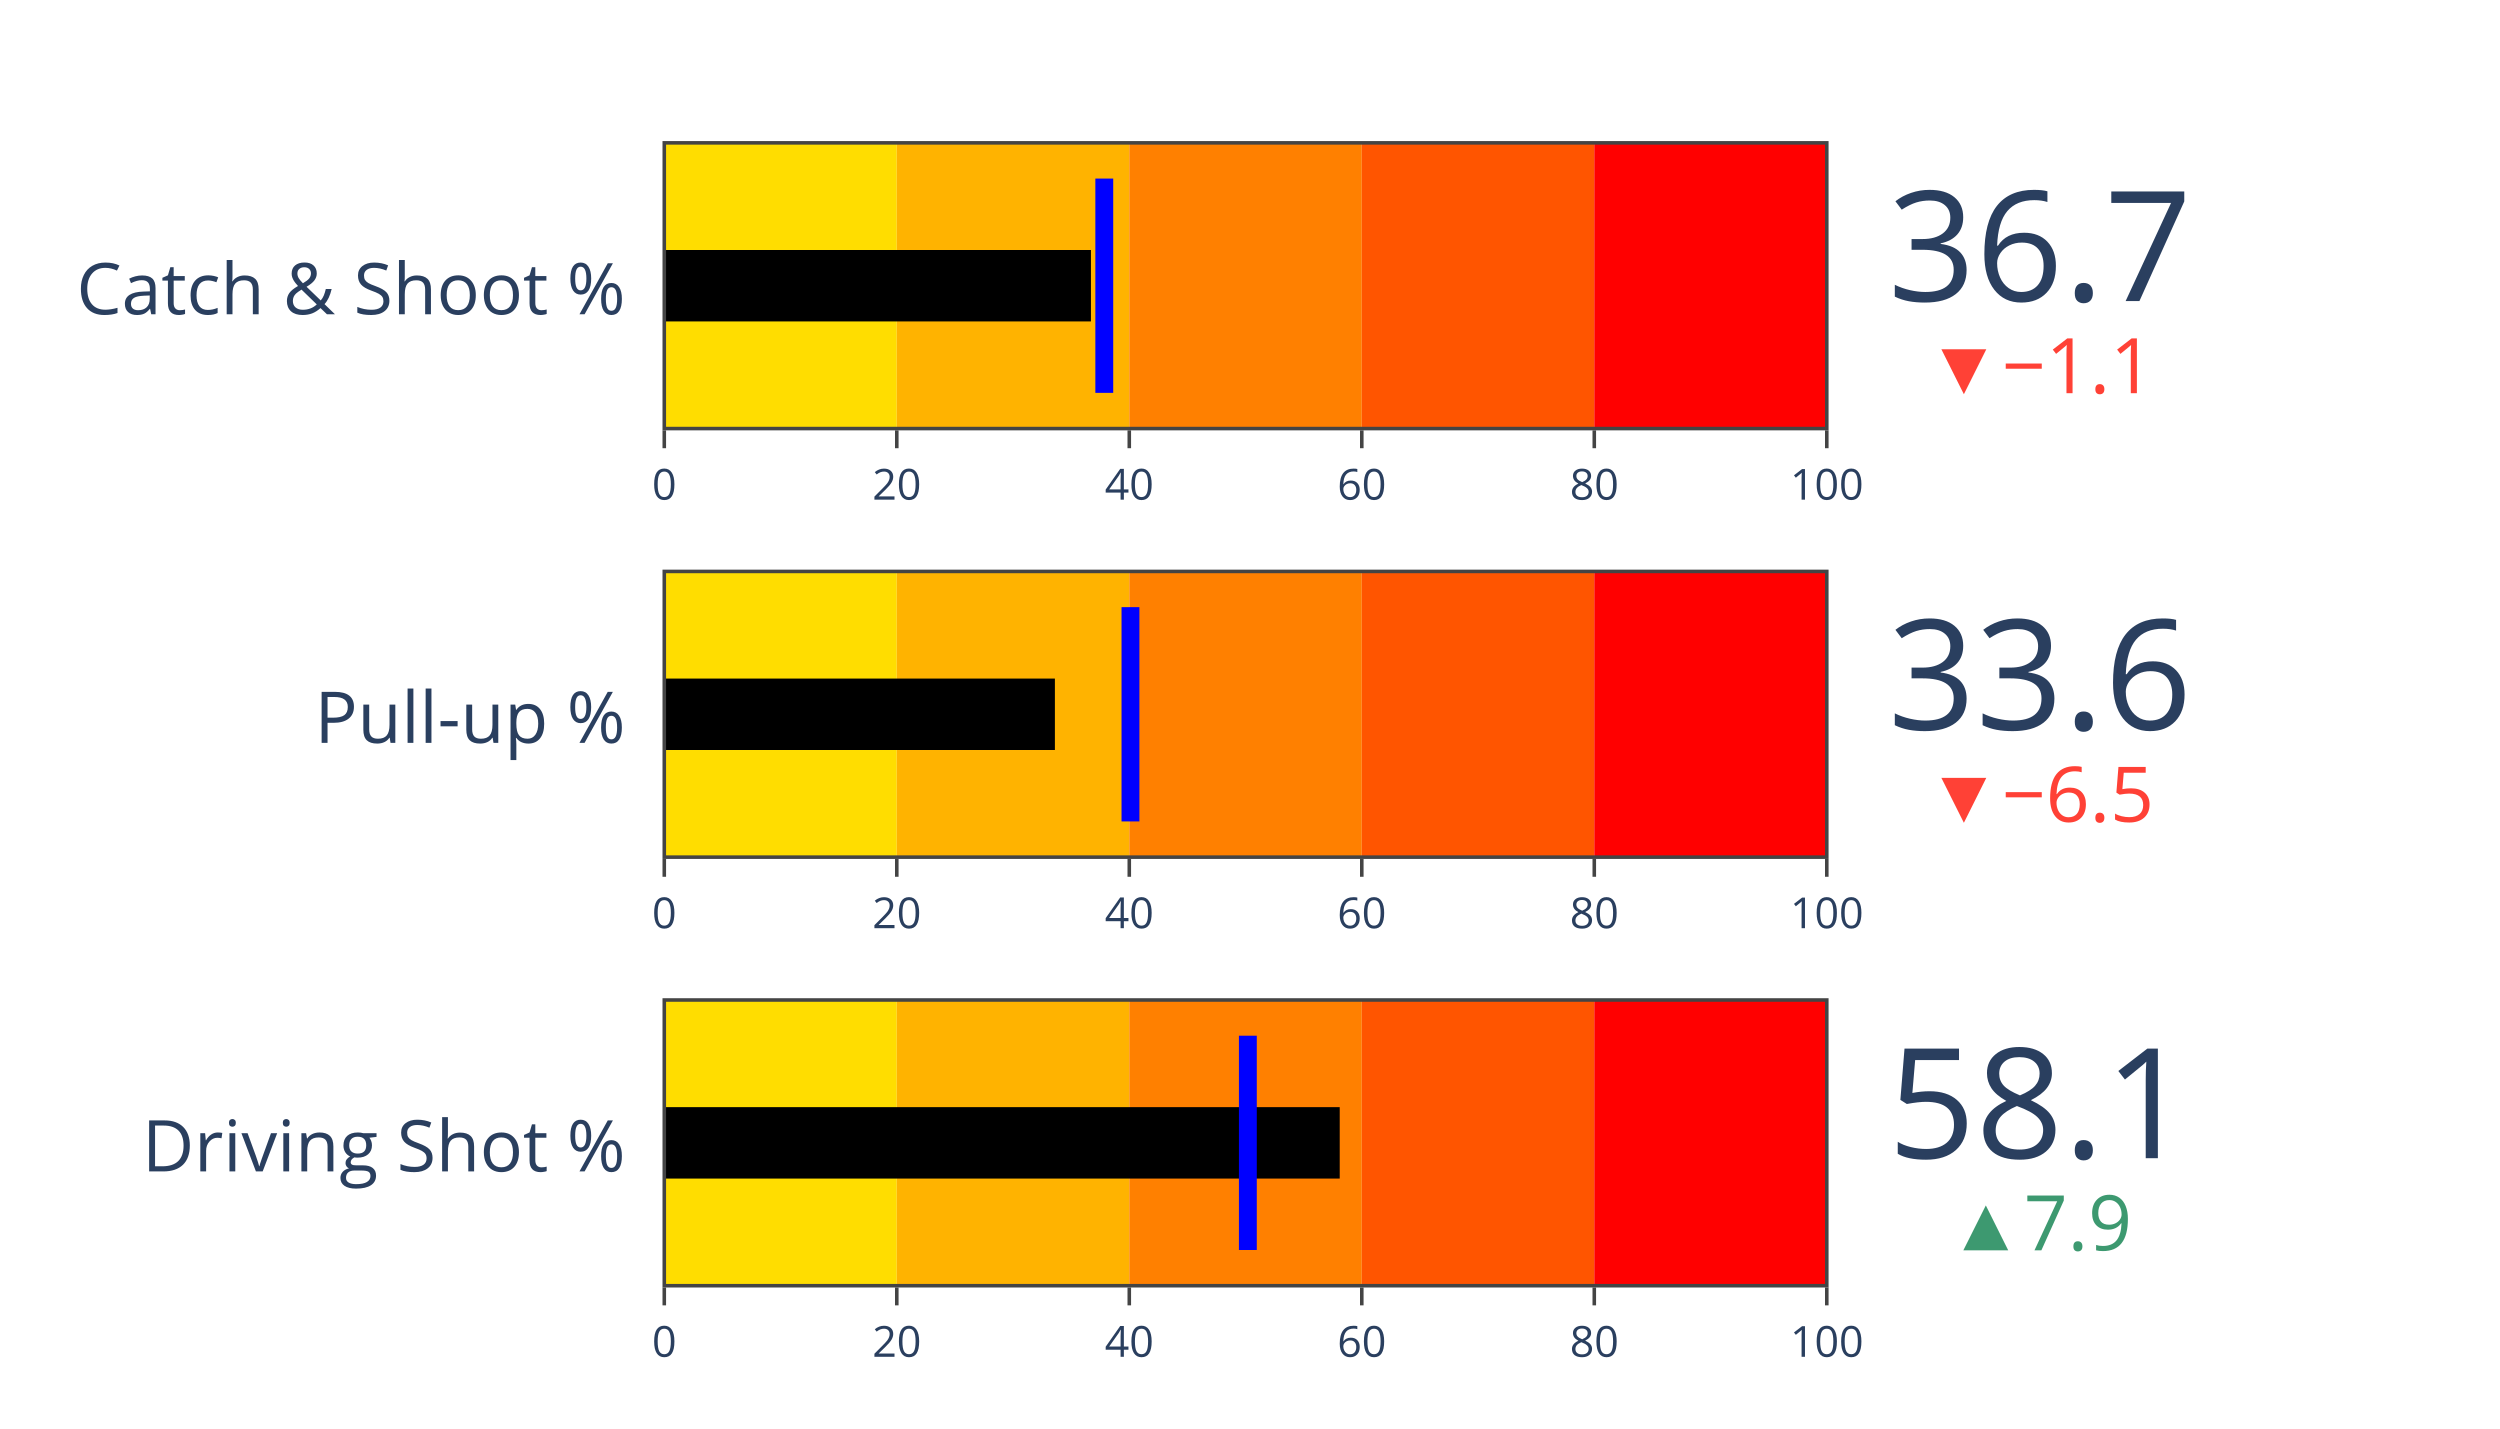
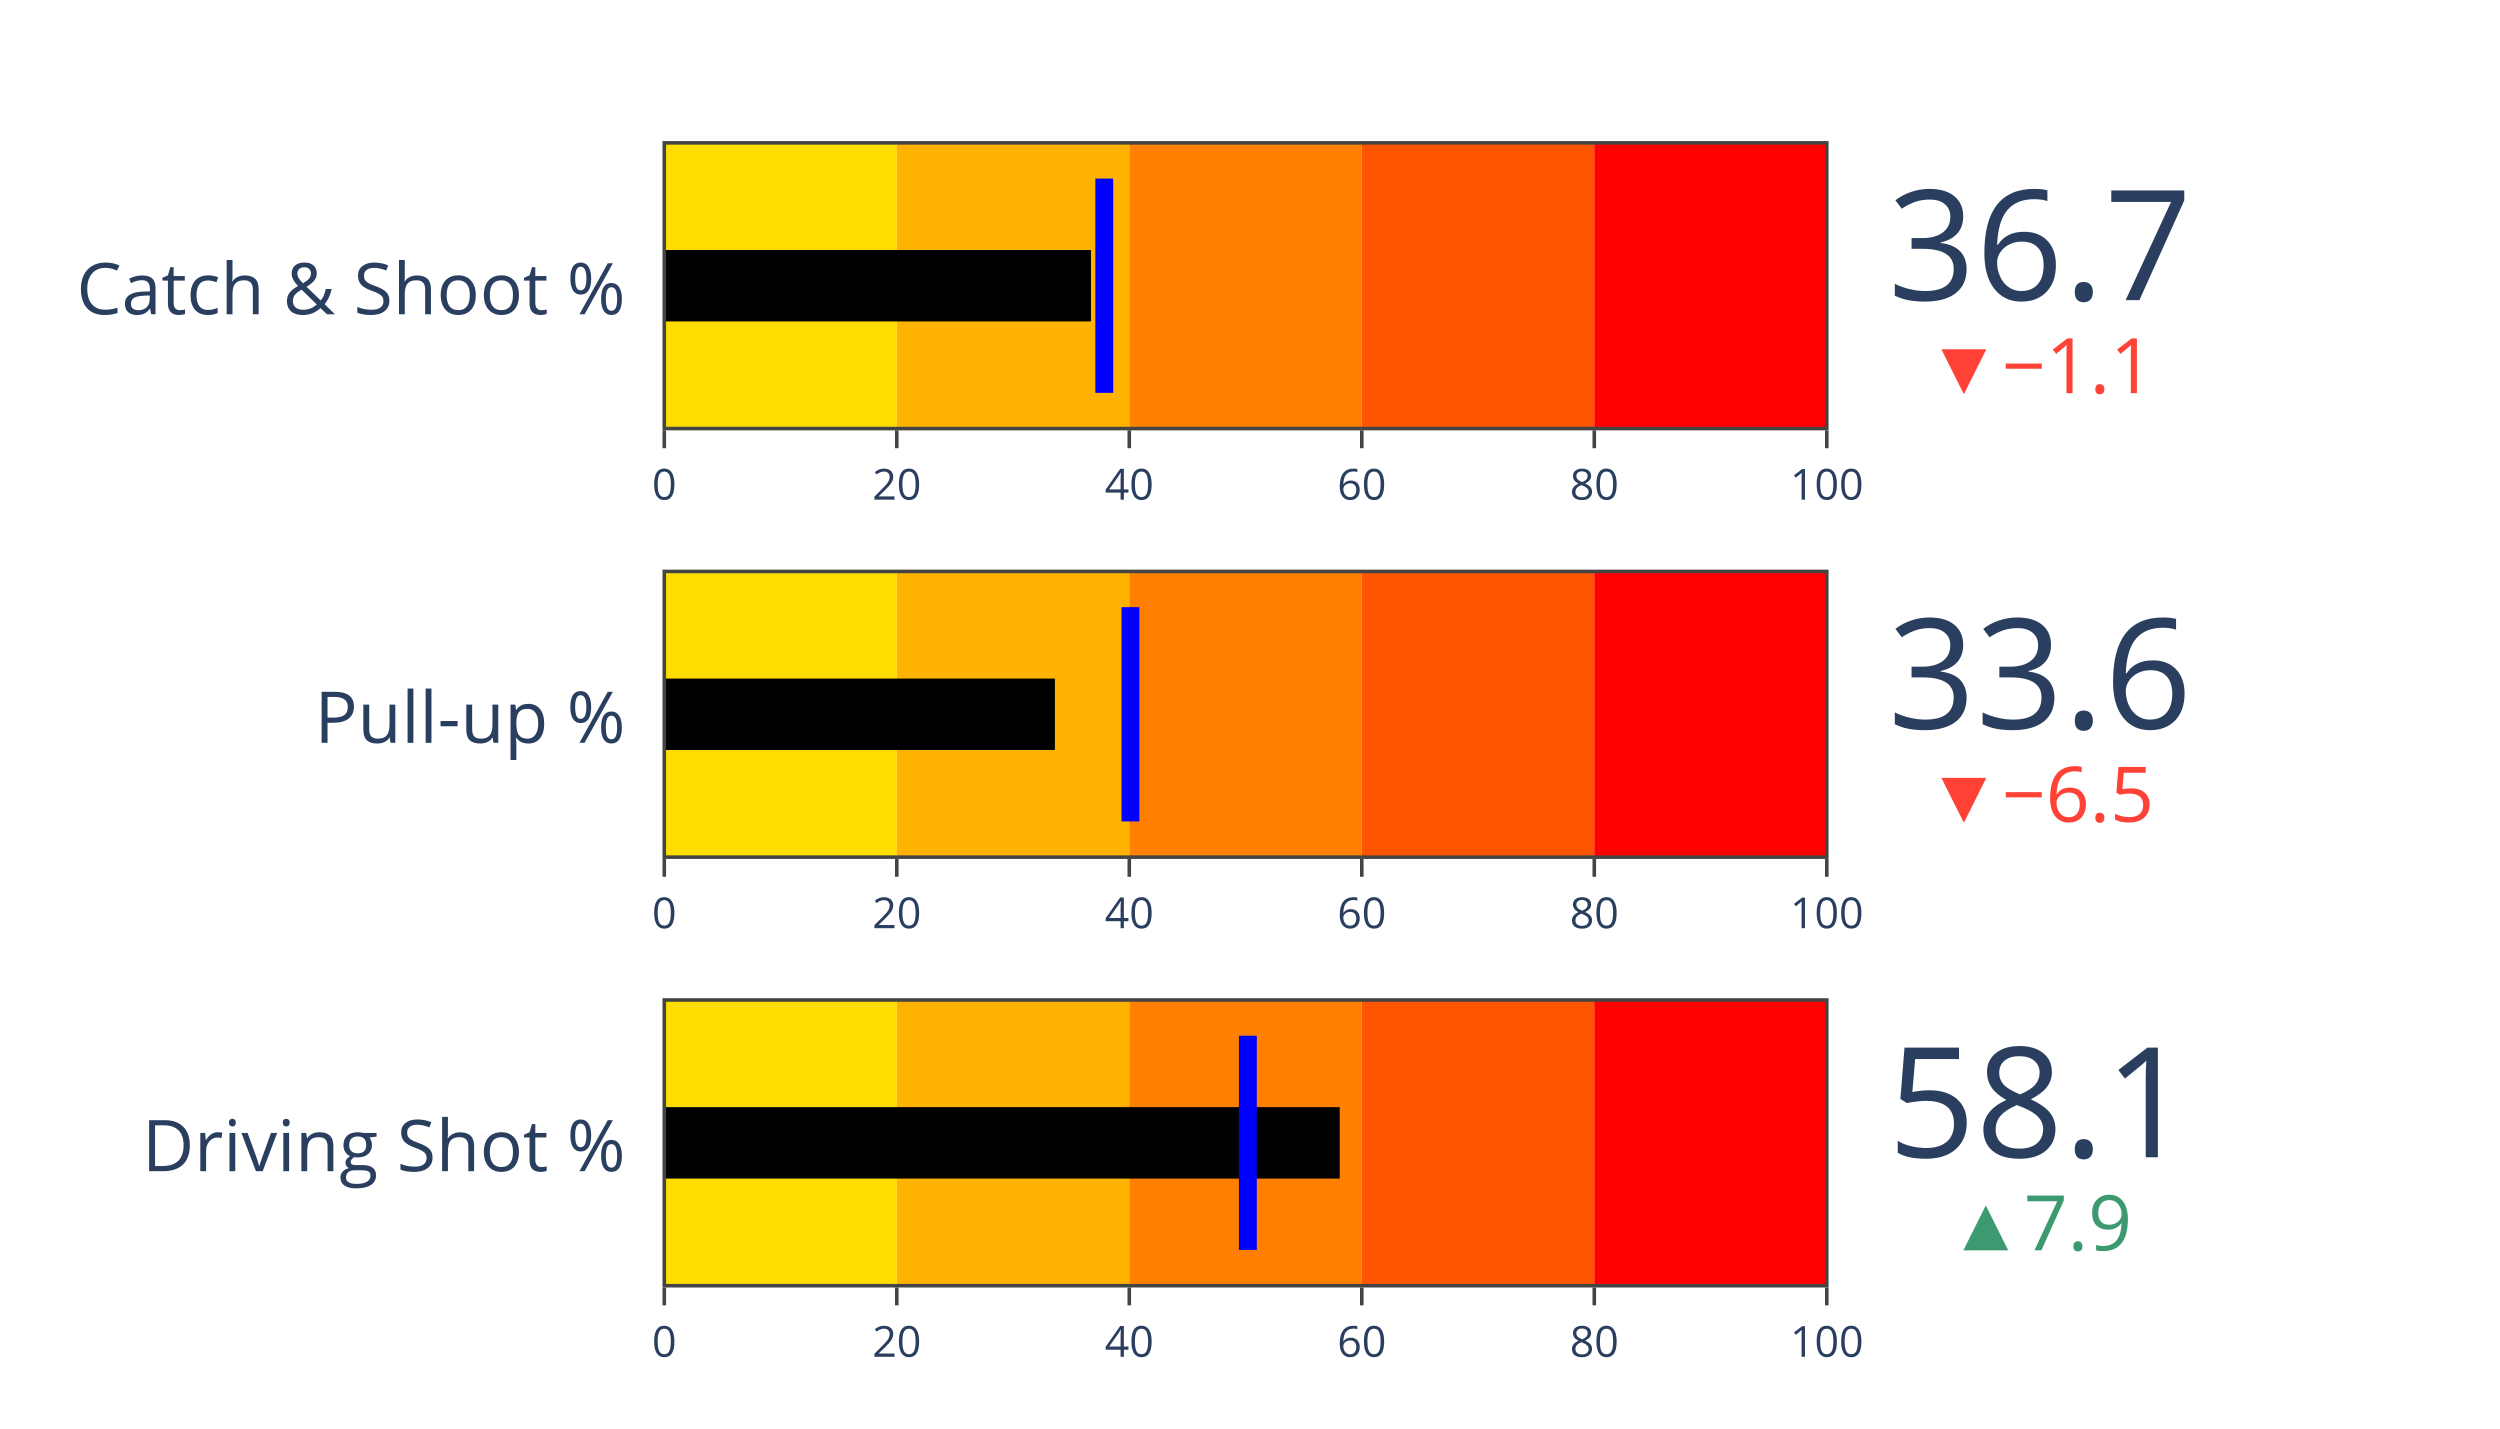
<svg xmlns="http://www.w3.org/2000/svg" class="main-svg" width="700" height="400" style="" viewBox="0 0 700 400">
  <rect x="0" y="0" width="700" height="400" style="fill: rgb(255, 255, 255); fill-opacity: 1;" />
-   <defs id="defs-384c54">
+   <defs id="defs-6a3650">
    <g class="clips" />
    <g class="gradients" />
  </defs>
  <g class="bglayer" />
  <g class="layer-below">
    <g class="imagelayer" />
    <g class="shapelayer" />
  </g>
  <g class="cartesianlayer" />
  <g class="polarlayer" />
  <g class="ternarylayer" />
  <g class="geolayer" />
  <g class="funnelarealayer" />
  <g class="pielayer" />
  <g class="treemaplayer" />
  <g class="sunburstlayer" />
  <g class="glimages" />
-   <defs id="topdefs-384c54">
+   <defs id="topdefs-6a3650">
    <g class="clips" />
  </defs>
  <g class="indicatorlayer">
    <g class="trace">
-       <g class="numbers" transform="translate(571.175,324.2997) scale(0.5374613)">
+       <g class="numbers" transform="translate(571.175,324.031) scale(0.5374613)">
        <text text-anchor="middle" class="number" x="0" y="0" style="font-family: 'Open Sans', verdana, arial, sans-serif; font-size: 80px; fill: rgb(42, 63, 95); fill-opacity: 1; white-space: pre;">58.1</text>
-         <text text-anchor="middle" class="delta" x="0" y="0" style="font-family: 'Open Sans', verdana, arial, sans-serif; font-size: 40px; fill: rgb(61, 153, 112); fill-opacity: 1; white-space: pre;" dy="48">▲7.9</text>
+         <text text-anchor="middle" class="delta" x="0" y="0" dy="48.5" style="font-family: 'Open Sans', verdana, arial, sans-serif; font-size: 40px; fill: rgb(61, 153, 112); fill-opacity: 1; white-space: pre;">▲7.9</text>
      </g>
      <g class="bullet" transform="translate(186, 280)">
        <g class="bg-bullet">
          <rect width="325.5" x="0" y="0" height="80" style="stroke: rgb(68, 68, 68); stroke-opacity: 1; fill: rgb(255, 255, 255); fill-opacity: 1; stroke-width: 0;" />
        </g>
        <g class="bg-bullet">
          <rect width="65.1" x="0" y="0" height="80" style="stroke: rgb(68, 68, 68); stroke-opacity: 1; fill: rgb(255, 221, 0); fill-opacity: 1; stroke-width: 0;" />
        </g>
        <g class="bg-bullet">
          <rect width="65.1" x="65.1" y="0" height="80" style="stroke: rgb(68, 68, 68); stroke-opacity: 1; fill: rgb(255, 179, 0); fill-opacity: 1; stroke-width: 0;" />
        </g>
        <g class="bg-bullet">
          <rect width="65.1" x="130.2" y="0" height="80" style="stroke: rgb(68, 68, 68); stroke-opacity: 1; fill: rgb(255, 128, 0); fill-opacity: 1; stroke-width: 0;" />
        </g>
        <g class="bg-bullet">
          <rect width="65.1" x="195.3" y="0" height="80" style="stroke: rgb(68, 68, 68); stroke-opacity: 1; fill: rgb(255, 85, 0); fill-opacity: 1; stroke-width: 0;" />
        </g>
        <g class="bg-bullet">
          <rect width="65.1" x="260.4" y="0" height="80" style="stroke: rgb(68, 68, 68); stroke-opacity: 1; fill: rgb(255, 0, 0); fill-opacity: 1; stroke-width: 0;" />
        </g>
        <g class="value-bullet">
          <rect height="20" y="30" width="189.12" style="stroke: rgb(68, 68, 68); stroke-opacity: 1; fill: rgb(0, 0, 0); fill-opacity: 1; stroke-width: 0;" />
        </g>
        <g class="threshold-bullet">
          <line x1="163.4" x2="163.4" y1="10" y2="70" style="stroke: rgb(0, 0, 255); stroke-opacity: 1; stroke-width: 5;" />
        </g>
        <g class="gauge-outline">
          <rect width="325.5" x="0" y="0" height="80" style="stroke: rgb(68, 68, 68); stroke-opacity: 1; fill: rgb(0, 0, 0); fill-opacity: 0; stroke-width: 1;" />
        </g>
      </g>
      <g class="bulletaxis crisp">
        <path class="xbulletaxistick ticks crisp" d="M0,360.5v5" transform="translate(186,0)" style="stroke: rgb(68, 68, 68); stroke-opacity: 1; stroke-width: 1px;" />
        <path class="xbulletaxistick ticks crisp" d="M0,360.5v5" transform="translate(251.1,0)" style="stroke: rgb(68, 68, 68); stroke-opacity: 1; stroke-width: 1px;" />
        <path class="xbulletaxistick ticks crisp" d="M0,360.5v5" transform="translate(316.2,0)" style="stroke: rgb(68, 68, 68); stroke-opacity: 1; stroke-width: 1px;" />
        <path class="xbulletaxistick ticks crisp" d="M0,360.5v5" transform="translate(381.3,0)" style="stroke: rgb(68, 68, 68); stroke-opacity: 1; stroke-width: 1px;" />
        <path class="xbulletaxistick ticks crisp" d="M0,360.5v5" transform="translate(446.4,0)" style="stroke: rgb(68, 68, 68); stroke-opacity: 1; stroke-width: 1px;" />
        <path class="xbulletaxistick ticks crisp" d="M0,360.5v5" transform="translate(511.5,0)" style="stroke: rgb(68, 68, 68); stroke-opacity: 1; stroke-width: 1px;" />
        <g class="xbulletaxistick">
          <text text-anchor="middle" x="0" y="379.9" transform="translate(186,0)" style="font-family: 'Open Sans', verdana, arial, sans-serif; font-size: 12px; fill: rgb(42, 63, 95); fill-opacity: 1; white-space: pre;">0</text>
        </g>
        <g class="xbulletaxistick">
          <text text-anchor="middle" x="0" y="379.9" transform="translate(251.1,0)" style="font-family: 'Open Sans', verdana, arial, sans-serif; font-size: 12px; fill: rgb(42, 63, 95); fill-opacity: 1; white-space: pre;">20</text>
        </g>
        <g class="xbulletaxistick">
          <text text-anchor="middle" x="0" y="379.9" transform="translate(316.2,0)" style="font-family: 'Open Sans', verdana, arial, sans-serif; font-size: 12px; fill: rgb(42, 63, 95); fill-opacity: 1; white-space: pre;">40</text>
        </g>
        <g class="xbulletaxistick">
          <text text-anchor="middle" x="0" y="379.9" transform="translate(381.3,0)" style="font-family: 'Open Sans', verdana, arial, sans-serif; font-size: 12px; fill: rgb(42, 63, 95); fill-opacity: 1; white-space: pre;">60</text>
        </g>
        <g class="xbulletaxistick">
          <text text-anchor="middle" x="0" y="379.9" transform="translate(446.4,0)" style="font-family: 'Open Sans', verdana, arial, sans-serif; font-size: 12px; fill: rgb(42, 63, 95); fill-opacity: 1; white-space: pre;">80</text>
        </g>
        <g class="xbulletaxistick">
          <text text-anchor="middle" x="0" y="379.9" transform="translate(511.5,0)" style="font-family: 'Open Sans', verdana, arial, sans-serif; font-size: 12px; fill: rgb(42, 63, 95); fill-opacity: 1; white-space: pre;">100</text>
        </g>
      </g>
-       <text class="title" text-anchor="end" x="0" y="0" style="font-family: 'Open Sans', verdana, arial, sans-serif; font-size: 20px; fill: rgb(42, 63, 95); fill-opacity: 1; white-space: pre;" transform="translate(175.15,328)">Driving Shot %</text>
+       <text class="title" text-anchor="end" x="0" y="0" style="font-family: 'Open Sans', verdana, arial, sans-serif; font-size: 20px; fill: rgb(42, 63, 95); fill-opacity: 1; white-space: pre;" transform="translate(175.15,327.9297)">Driving Shot %</text>
    </g>
    <g class="trace">
-       <g class="numbers" transform="translate(571.175,204.2997) scale(0.5374613)">
+       <g class="numbers" transform="translate(571.175,204.031) scale(0.5374613)">
        <text text-anchor="middle" class="number" x="0" y="0" style="font-family: 'Open Sans', verdana, arial, sans-serif; font-size: 80px; fill: rgb(42, 63, 95); fill-opacity: 1; white-space: pre;">33.6</text>
-         <text text-anchor="middle" class="delta" x="0" y="0" style="font-family: 'Open Sans', verdana, arial, sans-serif; font-size: 40px; fill: rgb(255, 65, 54); fill-opacity: 1; white-space: pre;" dy="48">▼−6.5</text>
+         <text text-anchor="middle" class="delta" x="0" y="0" dy="48.5" style="font-family: 'Open Sans', verdana, arial, sans-serif; font-size: 40px; fill: rgb(255, 65, 54); fill-opacity: 1; white-space: pre;">▼−6.5</text>
      </g>
      <g class="bullet" transform="translate(186, 160)">
        <g class="bg-bullet">
          <rect width="325.5" x="0" y="0" height="80" style="stroke: rgb(68, 68, 68); stroke-opacity: 1; fill: rgb(255, 255, 255); fill-opacity: 1; stroke-width: 0;" />
        </g>
        <g class="bg-bullet">
          <rect width="65.1" x="0" y="0" height="80" style="stroke: rgb(68, 68, 68); stroke-opacity: 1; fill: rgb(255, 221, 0); fill-opacity: 1; stroke-width: 0;" />
        </g>
        <g class="bg-bullet">
          <rect width="65.1" x="65.1" y="0" height="80" style="stroke: rgb(68, 68, 68); stroke-opacity: 1; fill: rgb(255, 179, 0); fill-opacity: 1; stroke-width: 0;" />
        </g>
        <g class="bg-bullet">
          <rect width="65.1" x="130.2" y="0" height="80" style="stroke: rgb(68, 68, 68); stroke-opacity: 1; fill: rgb(255, 128, 0); fill-opacity: 1; stroke-width: 0;" />
        </g>
        <g class="bg-bullet">
          <rect width="65.1" x="195.3" y="0" height="80" style="stroke: rgb(68, 68, 68); stroke-opacity: 1; fill: rgb(255, 85, 0); fill-opacity: 1; stroke-width: 0;" />
        </g>
        <g class="bg-bullet">
          <rect width="65.1" x="260.4" y="0" height="80" style="stroke: rgb(68, 68, 68); stroke-opacity: 1; fill: rgb(255, 0, 0); fill-opacity: 1; stroke-width: 0;" />
        </g>
        <g class="value-bullet">
          <rect height="20" y="30" width="109.37" style="stroke: rgb(68, 68, 68); stroke-opacity: 1; fill: rgb(0, 0, 0); fill-opacity: 1; stroke-width: 0;" />
        </g>
        <g class="threshold-bullet">
          <line x1="130.53" x2="130.53" y1="10" y2="70" style="stroke: rgb(0, 0, 255); stroke-opacity: 1; stroke-width: 5;" />
        </g>
        <g class="gauge-outline">
          <rect width="325.5" x="0" y="0" height="80" style="stroke: rgb(68, 68, 68); stroke-opacity: 1; fill: rgb(0, 0, 0); fill-opacity: 0; stroke-width: 1;" />
        </g>
      </g>
      <g class="bulletaxis crisp">
        <path class="xbulletaxistick ticks crisp" d="M0,240.5v5" transform="translate(186,0)" style="stroke: rgb(68, 68, 68); stroke-opacity: 1; stroke-width: 1px;" />
        <path class="xbulletaxistick ticks crisp" d="M0,240.5v5" transform="translate(251.1,0)" style="stroke: rgb(68, 68, 68); stroke-opacity: 1; stroke-width: 1px;" />
        <path class="xbulletaxistick ticks crisp" d="M0,240.5v5" transform="translate(316.2,0)" style="stroke: rgb(68, 68, 68); stroke-opacity: 1; stroke-width: 1px;" />
        <path class="xbulletaxistick ticks crisp" d="M0,240.5v5" transform="translate(381.3,0)" style="stroke: rgb(68, 68, 68); stroke-opacity: 1; stroke-width: 1px;" />
        <path class="xbulletaxistick ticks crisp" d="M0,240.5v5" transform="translate(446.4,0)" style="stroke: rgb(68, 68, 68); stroke-opacity: 1; stroke-width: 1px;" />
        <path class="xbulletaxistick ticks crisp" d="M0,240.5v5" transform="translate(511.5,0)" style="stroke: rgb(68, 68, 68); stroke-opacity: 1; stroke-width: 1px;" />
        <g class="xbulletaxistick">
          <text text-anchor="middle" x="0" y="259.9" transform="translate(186,0)" style="font-family: 'Open Sans', verdana, arial, sans-serif; font-size: 12px; fill: rgb(42, 63, 95); fill-opacity: 1; white-space: pre;">0</text>
        </g>
        <g class="xbulletaxistick">
          <text text-anchor="middle" x="0" y="259.9" transform="translate(251.1,0)" style="font-family: 'Open Sans', verdana, arial, sans-serif; font-size: 12px; fill: rgb(42, 63, 95); fill-opacity: 1; white-space: pre;">20</text>
        </g>
        <g class="xbulletaxistick">
          <text text-anchor="middle" x="0" y="259.9" transform="translate(316.2,0)" style="font-family: 'Open Sans', verdana, arial, sans-serif; font-size: 12px; fill: rgb(42, 63, 95); fill-opacity: 1; white-space: pre;">40</text>
        </g>
        <g class="xbulletaxistick">
          <text text-anchor="middle" x="0" y="259.9" transform="translate(381.3,0)" style="font-family: 'Open Sans', verdana, arial, sans-serif; font-size: 12px; fill: rgb(42, 63, 95); fill-opacity: 1; white-space: pre;">60</text>
        </g>
        <g class="xbulletaxistick">
          <text text-anchor="middle" x="0" y="259.9" transform="translate(446.4,0)" style="font-family: 'Open Sans', verdana, arial, sans-serif; font-size: 12px; fill: rgb(42, 63, 95); fill-opacity: 1; white-space: pre;">80</text>
        </g>
        <g class="xbulletaxistick">
          <text text-anchor="middle" x="0" y="259.9" transform="translate(511.5,0)" style="font-family: 'Open Sans', verdana, arial, sans-serif; font-size: 12px; fill: rgb(42, 63, 95); fill-opacity: 1; white-space: pre;">100</text>
        </g>
      </g>
-       <text class="title" text-anchor="end" x="0" y="0" style="font-family: 'Open Sans', verdana, arial, sans-serif; font-size: 20px; fill: rgb(42, 63, 95); fill-opacity: 1; white-space: pre;" transform="translate(175.15,208)">Pull-up %</text>
+       <text class="title" text-anchor="end" x="0" y="0" style="font-family: 'Open Sans', verdana, arial, sans-serif; font-size: 20px; fill: rgb(42, 63, 95); fill-opacity: 1; white-space: pre;" transform="translate(175.15,207.9844)">Pull-up %</text>
    </g>
    <g class="trace">
-       <g class="numbers" transform="translate(571.175,84.29969) scale(0.5374613)">
+       <g class="numbers" transform="translate(571.175,84.03096) scale(0.5374613)">
        <text text-anchor="middle" class="number" x="0" y="0" style="font-family: 'Open Sans', verdana, arial, sans-serif; font-size: 80px; fill: rgb(42, 63, 95); fill-opacity: 1; white-space: pre;">36.7</text>
-         <text text-anchor="middle" class="delta" x="0" y="0" style="font-family: 'Open Sans', verdana, arial, sans-serif; font-size: 40px; fill: rgb(255, 65, 54); fill-opacity: 1; white-space: pre;" dy="48">▼−1.1</text>
+         <text text-anchor="middle" class="delta" x="0" y="0" dy="48.5" style="font-family: 'Open Sans', verdana, arial, sans-serif; font-size: 40px; fill: rgb(255, 65, 54); fill-opacity: 1; white-space: pre;">▼−1.1</text>
      </g>
      <g class="bullet" transform="translate(186, 40)">
        <g class="bg-bullet">
          <rect width="325.5" x="0" y="0" height="80" style="stroke: rgb(68, 68, 68); stroke-opacity: 1; fill: rgb(255, 255, 255); fill-opacity: 1; stroke-width: 0;" />
        </g>
        <g class="bg-bullet">
          <rect width="65.1" x="0" y="0" height="80" style="stroke: rgb(68, 68, 68); stroke-opacity: 1; fill: rgb(255, 221, 0); fill-opacity: 1; stroke-width: 0;" />
        </g>
        <g class="bg-bullet">
          <rect width="65.1" x="65.1" y="0" height="80" style="stroke: rgb(68, 68, 68); stroke-opacity: 1; fill: rgb(255, 179, 0); fill-opacity: 1; stroke-width: 0;" />
        </g>
        <g class="bg-bullet">
          <rect width="65.1" x="130.2" y="0" height="80" style="stroke: rgb(68, 68, 68); stroke-opacity: 1; fill: rgb(255, 128, 0); fill-opacity: 1; stroke-width: 0;" />
        </g>
        <g class="bg-bullet">
          <rect width="65.1" x="195.3" y="0" height="80" style="stroke: rgb(68, 68, 68); stroke-opacity: 1; fill: rgb(255, 85, 0); fill-opacity: 1; stroke-width: 0;" />
        </g>
        <g class="bg-bullet">
          <rect width="65.1" x="260.4" y="0" height="80" style="stroke: rgb(68, 68, 68); stroke-opacity: 1; fill: rgb(255, 0, 0); fill-opacity: 1; stroke-width: 0;" />
        </g>
        <g class="value-bullet">
          <rect height="20" y="30" width="119.46" style="stroke: rgb(68, 68, 68); stroke-opacity: 1; fill: rgb(0, 0, 0); fill-opacity: 1; stroke-width: 0;" />
        </g>
        <g class="threshold-bullet">
          <line x1="123.2" x2="123.2" y1="10" y2="70" style="stroke: rgb(0, 0, 255); stroke-opacity: 1; stroke-width: 5;" />
        </g>
        <g class="gauge-outline">
          <rect width="325.5" x="0" y="0" height="80" style="stroke: rgb(68, 68, 68); stroke-opacity: 1; fill: rgb(0, 0, 0); fill-opacity: 0; stroke-width: 1;" />
        </g>
      </g>
      <g class="bulletaxis crisp">
        <path class="xbulletaxistick ticks crisp" d="M0,120.5v5" transform="translate(186,0)" style="stroke: rgb(68, 68, 68); stroke-opacity: 1; stroke-width: 1px;" />
        <path class="xbulletaxistick ticks crisp" d="M0,120.5v5" transform="translate(251.1,0)" style="stroke: rgb(68, 68, 68); stroke-opacity: 1; stroke-width: 1px;" />
        <path class="xbulletaxistick ticks crisp" d="M0,120.5v5" transform="translate(316.2,0)" style="stroke: rgb(68, 68, 68); stroke-opacity: 1; stroke-width: 1px;" />
        <path class="xbulletaxistick ticks crisp" d="M0,120.5v5" transform="translate(381.3,0)" style="stroke: rgb(68, 68, 68); stroke-opacity: 1; stroke-width: 1px;" />
        <path class="xbulletaxistick ticks crisp" d="M0,120.5v5" transform="translate(446.4,0)" style="stroke: rgb(68, 68, 68); stroke-opacity: 1; stroke-width: 1px;" />
        <path class="xbulletaxistick ticks crisp" d="M0,120.5v5" transform="translate(511.5,0)" style="stroke: rgb(68, 68, 68); stroke-opacity: 1; stroke-width: 1px;" />
        <g class="xbulletaxistick">
          <text text-anchor="middle" x="0" y="139.9" transform="translate(186,0)" style="font-family: 'Open Sans', verdana, arial, sans-serif; font-size: 12px; fill: rgb(42, 63, 95); fill-opacity: 1; white-space: pre;">0</text>
        </g>
        <g class="xbulletaxistick">
          <text text-anchor="middle" x="0" y="139.9" transform="translate(251.1,0)" style="font-family: 'Open Sans', verdana, arial, sans-serif; font-size: 12px; fill: rgb(42, 63, 95); fill-opacity: 1; white-space: pre;">20</text>
        </g>
        <g class="xbulletaxistick">
          <text text-anchor="middle" x="0" y="139.9" transform="translate(316.2,0)" style="font-family: 'Open Sans', verdana, arial, sans-serif; font-size: 12px; fill: rgb(42, 63, 95); fill-opacity: 1; white-space: pre;">40</text>
        </g>
        <g class="xbulletaxistick">
          <text text-anchor="middle" x="0" y="139.9" transform="translate(381.3,0)" style="font-family: 'Open Sans', verdana, arial, sans-serif; font-size: 12px; fill: rgb(42, 63, 95); fill-opacity: 1; white-space: pre;">60</text>
        </g>
        <g class="xbulletaxistick">
          <text text-anchor="middle" x="0" y="139.9" transform="translate(446.4,0)" style="font-family: 'Open Sans', verdana, arial, sans-serif; font-size: 12px; fill: rgb(42, 63, 95); fill-opacity: 1; white-space: pre;">80</text>
        </g>
        <g class="xbulletaxistick">
          <text text-anchor="middle" x="0" y="139.9" transform="translate(511.5,0)" style="font-family: 'Open Sans', verdana, arial, sans-serif; font-size: 12px; fill: rgb(42, 63, 95); fill-opacity: 1; white-space: pre;">100</text>
        </g>
      </g>
      <text class="title" text-anchor="end" x="0" y="0" style="font-family: 'Open Sans', verdana, arial, sans-serif; font-size: 20px; fill: rgb(42, 63, 95); fill-opacity: 1; white-space: pre;" transform="translate(175.15,88)">Catch &amp; Shoot %</text>
    </g>
  </g>
  <g class="layer-above">
    <g class="imagelayer" />
    <g class="shapelayer" />
  </g>
  <g class="infolayer">
    <g class="g-gtitle" />
  </g>
</svg>
